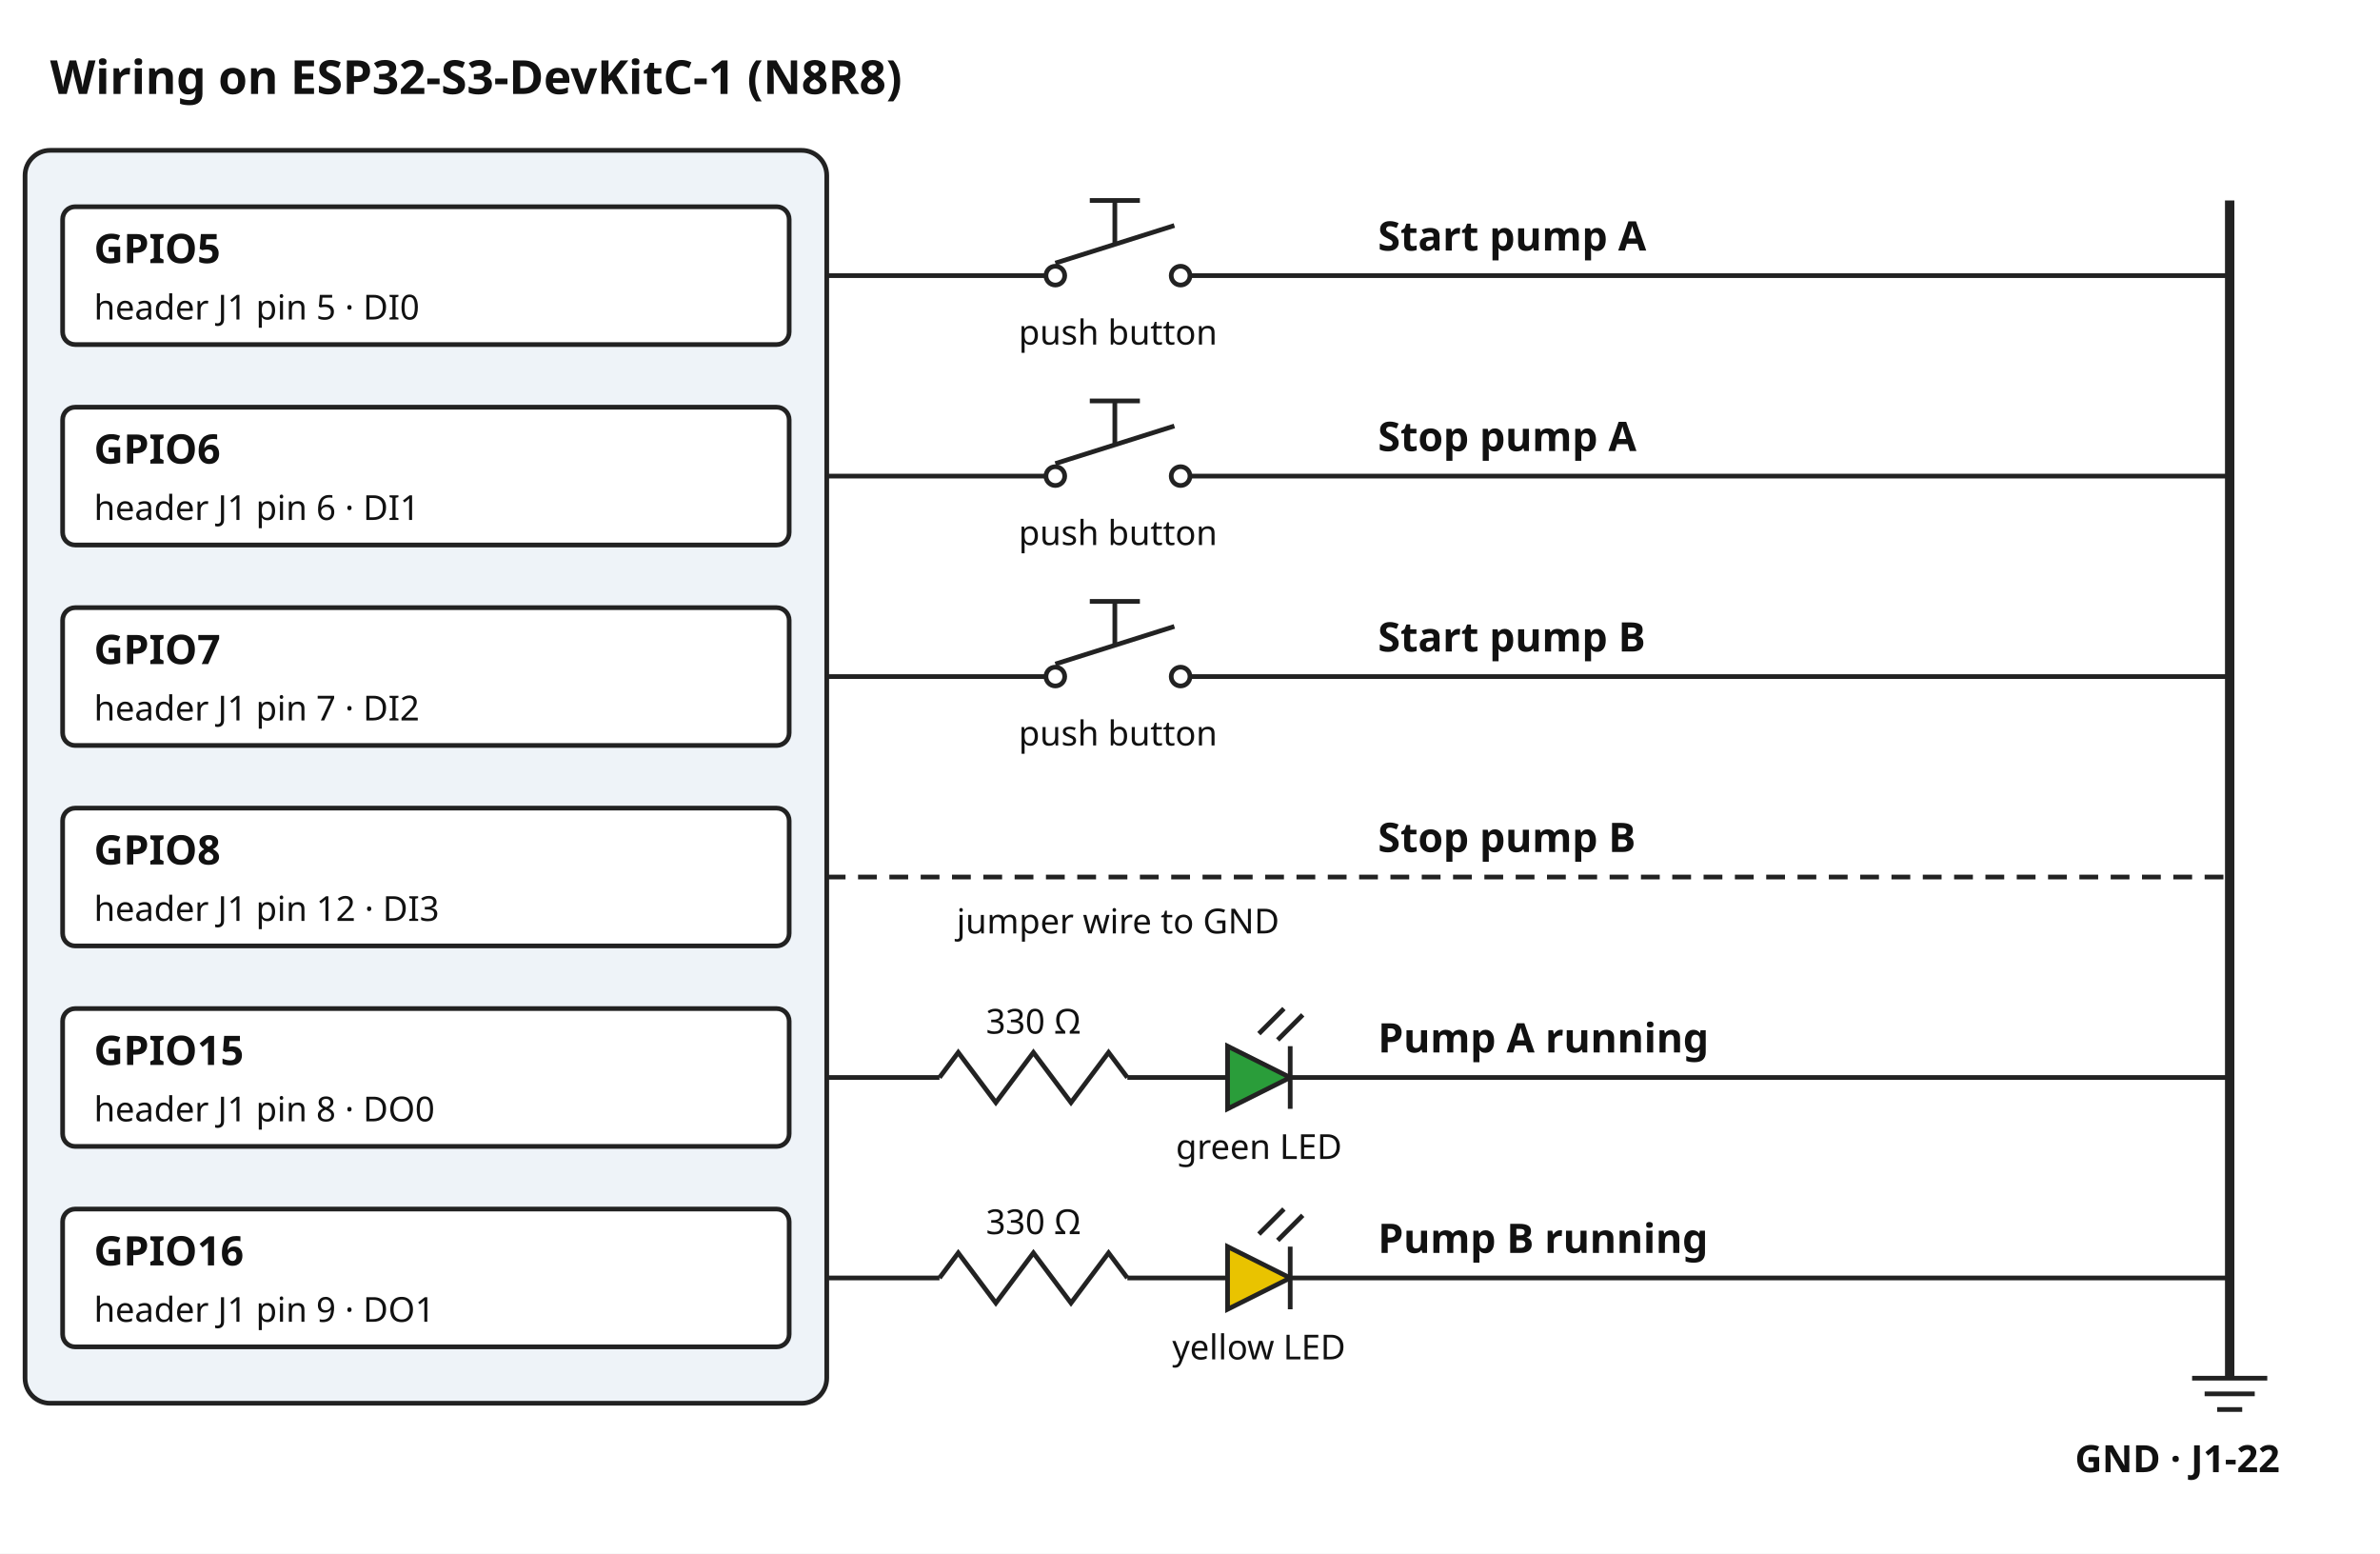
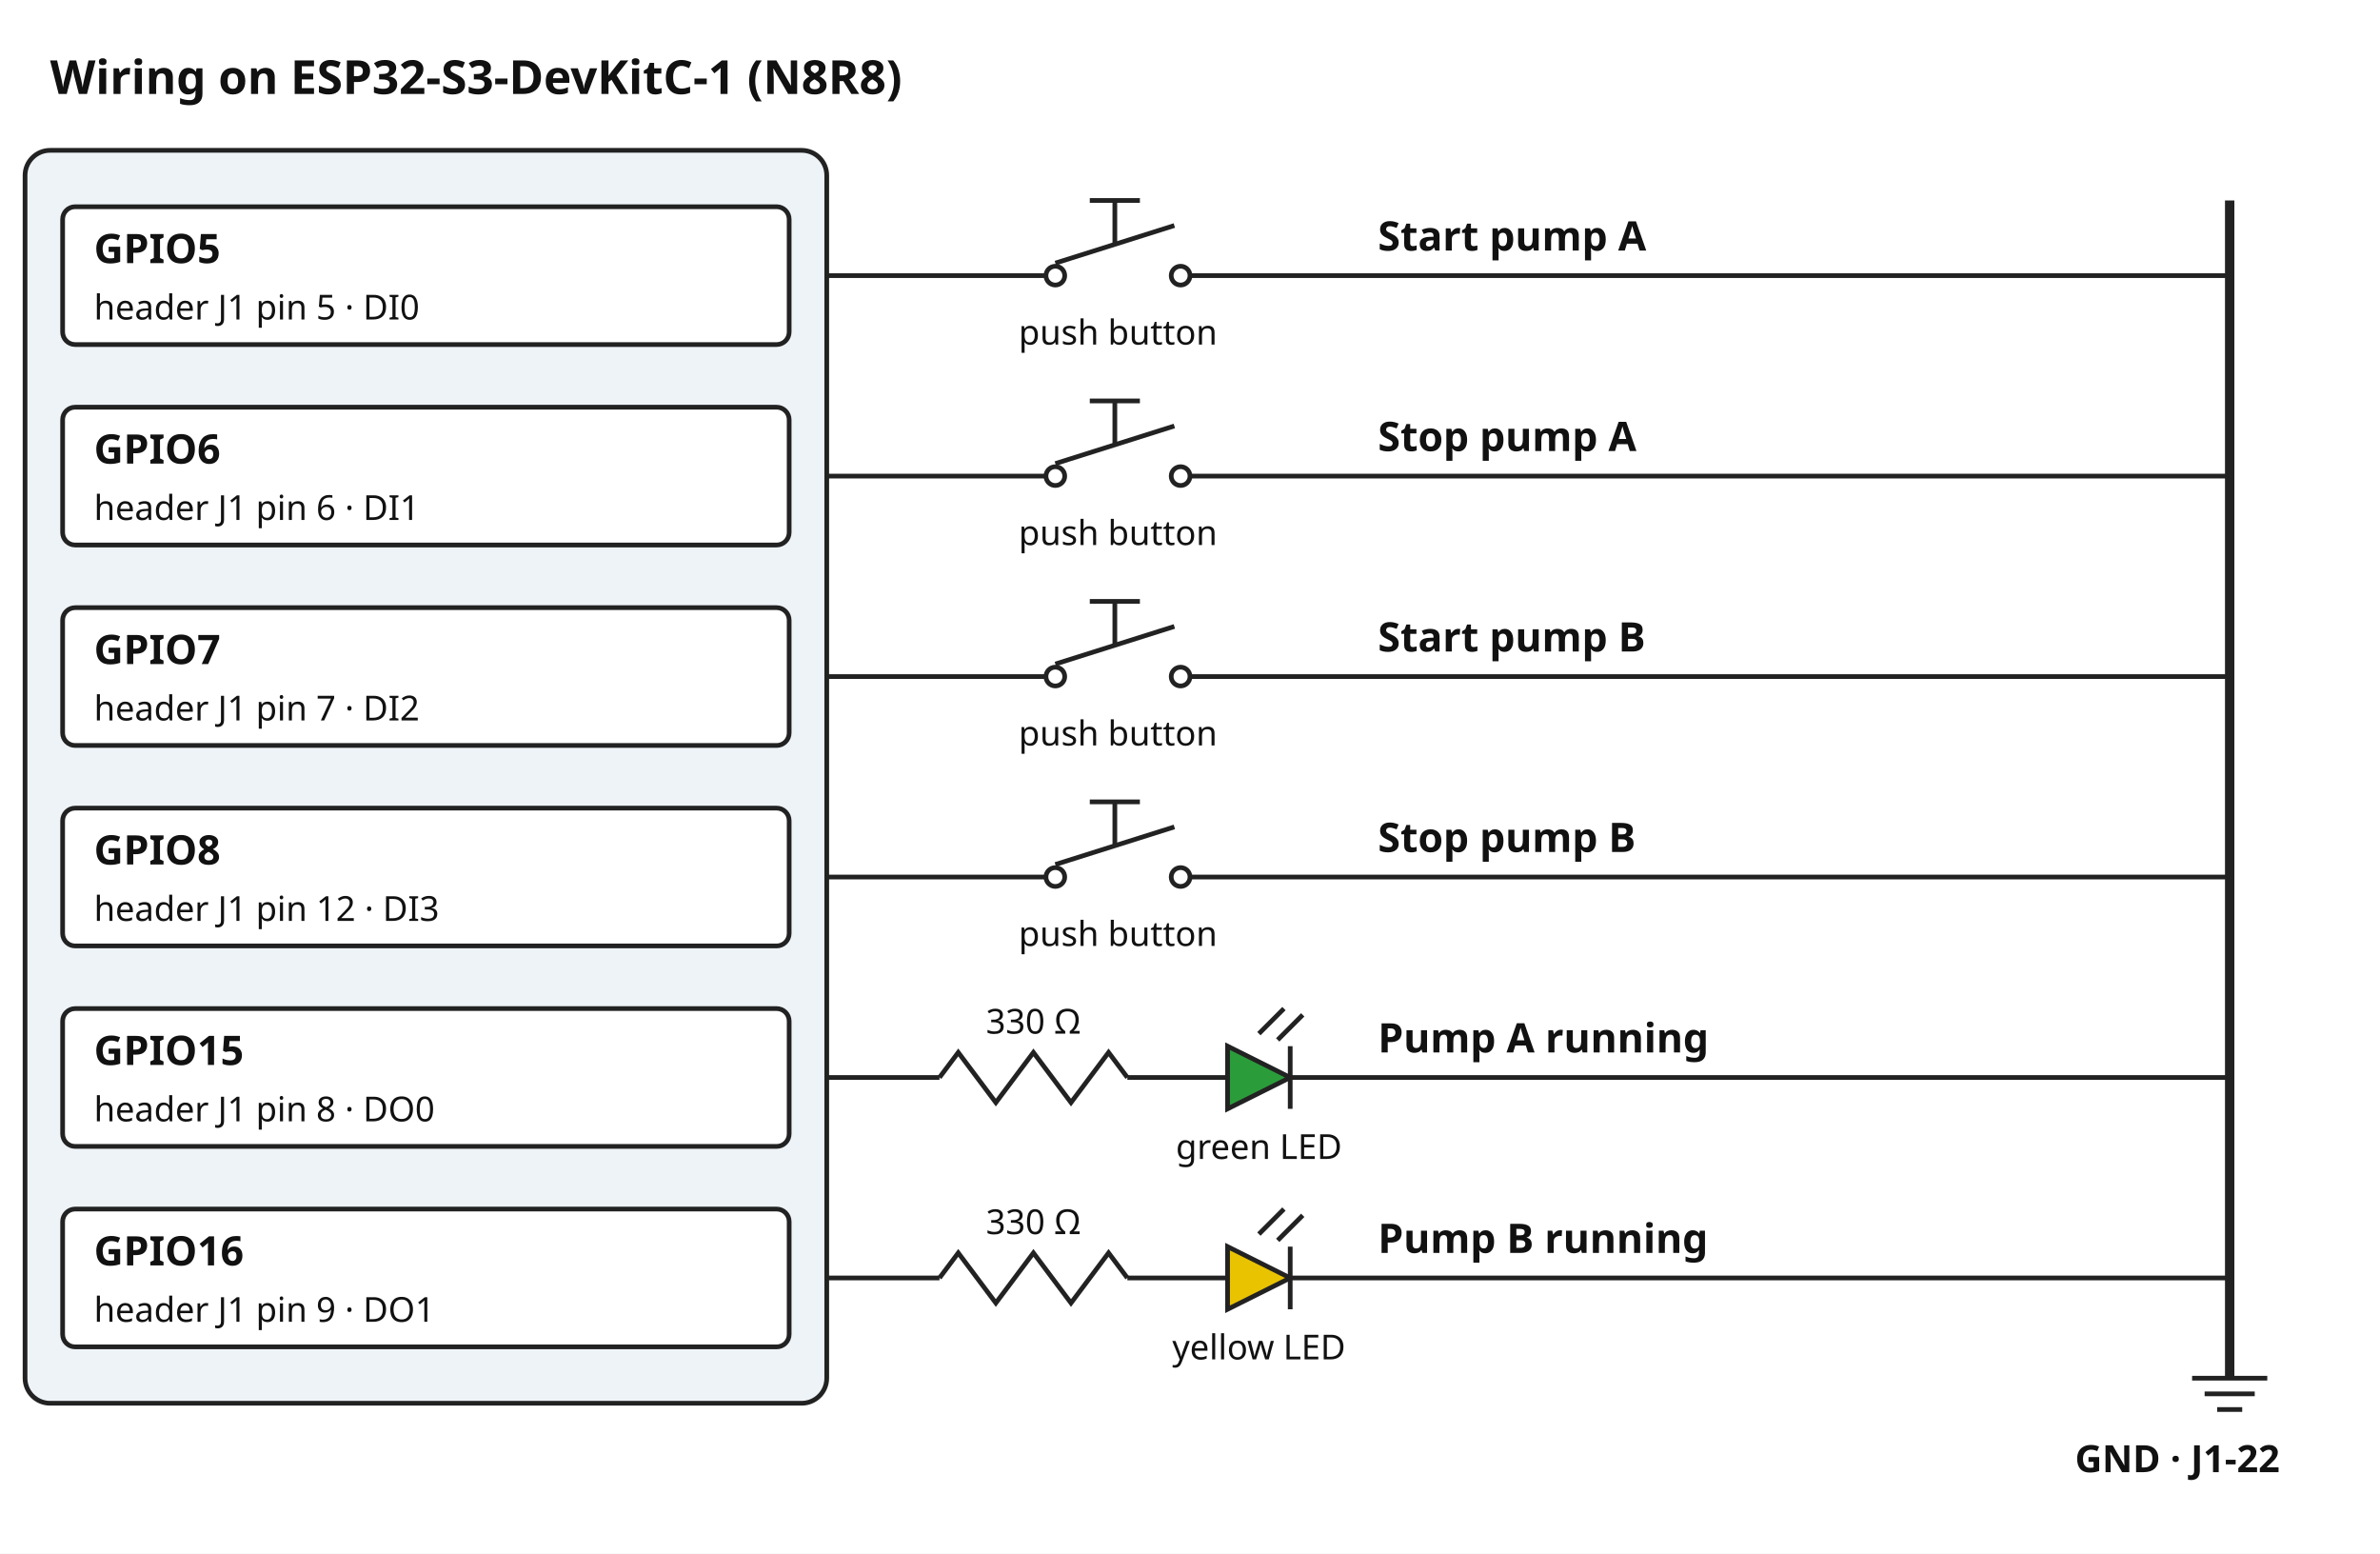
<svg xmlns="http://www.w3.org/2000/svg" viewBox="0 0 760 496" width="760" height="496" role="img" aria-labelledby="wiring-esp32-s3-devkitc-title wiring-esp32-s3-devkitc-desc" font-family="sans-serif" fill="#111111" stroke="#222222" stroke-width="1.5">
  <rect width="760" height="496" fill="#ffffff" stroke="none" />
  <text stroke="none" x="16" y="30" font-size="15" font-weight="bold">Wiring on ESP32-S3-DevKitC-1 (N8R8)</text>
  <rect x="8" y="48" width="256" height="400" rx="8" fill="#eef3f8" />
  <rect x="20" y="66" width="232" height="44" rx="4" fill="#ffffff" />
  <text stroke="none" x="30" y="84" font-size="13" font-weight="bold">GPIO5</text>
  <text stroke="none" x="30" y="102" font-size="11">header J1 pin 5 · DI0</text>
  <text stroke="none" x="440" y="80" font-size="13" font-weight="bold">Start pump A</text>
  <polyline points="264,88 334,88" fill="none" />
  <circle cx="337" cy="88" r="3" fill="#ffffff" />
  <circle cx="377" cy="88" r="3" fill="#ffffff" />
  <polyline points="337,84 375,72" fill="none" />
  <polyline points="356,78 356,64" fill="none" />
  <polyline points="348,64 364,64" fill="none" />
  <text stroke="none" x="357" y="110" text-anchor="middle" font-size="11">push button</text>
  <polyline points="380,88 712,88" fill="none" />
  <rect x="20" y="130" width="232" height="44" rx="4" fill="#ffffff" />
  <text stroke="none" x="30" y="148" font-size="13" font-weight="bold">GPIO6</text>
  <text stroke="none" x="30" y="166" font-size="11">header J1 pin 6 · DI1</text>
  <text stroke="none" x="440" y="144" font-size="13" font-weight="bold">Stop pump A</text>
  <polyline points="264,152 334,152" fill="none" />
  <circle cx="337" cy="152" r="3" fill="#ffffff" />
  <circle cx="377" cy="152" r="3" fill="#ffffff" />
  <polyline points="337,148 375,136" fill="none" />
  <polyline points="356,142 356,128" fill="none" />
  <polyline points="348,128 364,128" fill="none" />
  <text stroke="none" x="357" y="174" text-anchor="middle" font-size="11">push button</text>
  <polyline points="380,152 712,152" fill="none" />
  <rect x="20" y="194" width="232" height="44" rx="4" fill="#ffffff" />
  <text stroke="none" x="30" y="212" font-size="13" font-weight="bold">GPIO7</text>
  <text stroke="none" x="30" y="230" font-size="11">header J1 pin 7 · DI2</text>
  <text stroke="none" x="440" y="208" font-size="13" font-weight="bold">Start pump B</text>
  <polyline points="264,216 334,216" fill="none" />
  <circle cx="337" cy="216" r="3" fill="#ffffff" />
  <circle cx="377" cy="216" r="3" fill="#ffffff" />
  <polyline points="337,212 375,200" fill="none" />
  <polyline points="356,206 356,192" fill="none" />
  <polyline points="348,192 364,192" fill="none" />
  <text stroke="none" x="357" y="238" text-anchor="middle" font-size="11">push button</text>
  <polyline points="380,216 712,216" fill="none" />
  <rect x="20" y="258" width="232" height="44" rx="4" fill="#ffffff" />
  <text stroke="none" x="30" y="276" font-size="13" font-weight="bold">GPIO8</text>
  <text stroke="none" x="30" y="294" font-size="11">header J1 pin 12 · DI3</text>
  <text stroke="none" x="440" y="272" font-size="13" font-weight="bold">Stop pump B</text>
-   <polyline points="264,280 712,280" fill="none" stroke-dasharray="6 4" />
-   <text stroke="none" x="357" y="298" text-anchor="middle" font-size="11">jumper wire to GND</text>
+   <polyline points="264,280 334,280" fill="none" />
+   <circle cx="337" cy="280" r="3" fill="#ffffff" />
+   <circle cx="377" cy="280" r="3" fill="#ffffff" />
+   <polyline points="337,276 375,264" fill="none" />
+   <polyline points="356,270 356,256" fill="none" />
+   <polyline points="348,256 364,256" fill="none" />
+   <text stroke="none" x="357" y="302" text-anchor="middle" font-size="11">push button</text>
+   <polyline points="380,280 712,280" fill="none" />
  <rect x="20" y="322" width="232" height="44" rx="4" fill="#ffffff" />
  <text stroke="none" x="30" y="340" font-size="13" font-weight="bold">GPIO15</text>
  <text stroke="none" x="30" y="358" font-size="11">header J1 pin 8 · DO0</text>
  <text stroke="none" x="440" y="336" font-size="13" font-weight="bold">Pump A running</text>
  <polyline points="264,344 300,344" fill="none" />
  <polyline points="300,344 306,336 318,352 330,336 342,352 354,336 360,344" fill="none" />
  <text stroke="none" x="330" y="330" text-anchor="middle" font-size="11">330 Ω</text>
  <polyline points="360,344 392,344" fill="none" />
  <polygon points="392,334 392,354 412,344" fill="#2a9d3a" />
  <polyline points="412,334 412,354" fill="none" />
  <polyline points="402,330 410,322" fill="none" />
  <polyline points="408,332 416,324" fill="none" />
  <text stroke="none" x="402" y="370" text-anchor="middle" font-size="11">green LED</text>
  <polyline points="412,344 712,344" fill="none" />
  <rect x="20" y="386" width="232" height="44" rx="4" fill="#ffffff" />
  <text stroke="none" x="30" y="404" font-size="13" font-weight="bold">GPIO16</text>
  <text stroke="none" x="30" y="422" font-size="11">header J1 pin 9 · DO1</text>
  <text stroke="none" x="440" y="400" font-size="13" font-weight="bold">Pump B running</text>
  <polyline points="264,408 300,408" fill="none" />
  <polyline points="300,408 306,400 318,416 330,400 342,416 354,400 360,408" fill="none" />
  <text stroke="none" x="330" y="394" text-anchor="middle" font-size="11">330 Ω</text>
  <polyline points="360,408 392,408" fill="none" />
  <polygon points="392,398 392,418 412,408" fill="#e9c300" />
  <polyline points="412,398 412,418" fill="none" />
  <polyline points="402,394 410,386" fill="none" />
  <polyline points="408,396 416,388" fill="none" />
  <text stroke="none" x="402" y="434" text-anchor="middle" font-size="11">yellow LED</text>
  <polyline points="412,408 712,408" fill="none" />
  <polyline points="712,64 712,440" fill="none" stroke-width="3" />
  <polyline points="700,440 724,440" fill="none" />
  <polyline points="704,445 720,445" fill="none" />
  <polyline points="708,450 716,450" fill="none" />
  <text stroke="none" x="728" y="470" text-anchor="end" font-size="12" font-weight="bold">GND · J1-22</text>
</svg>
